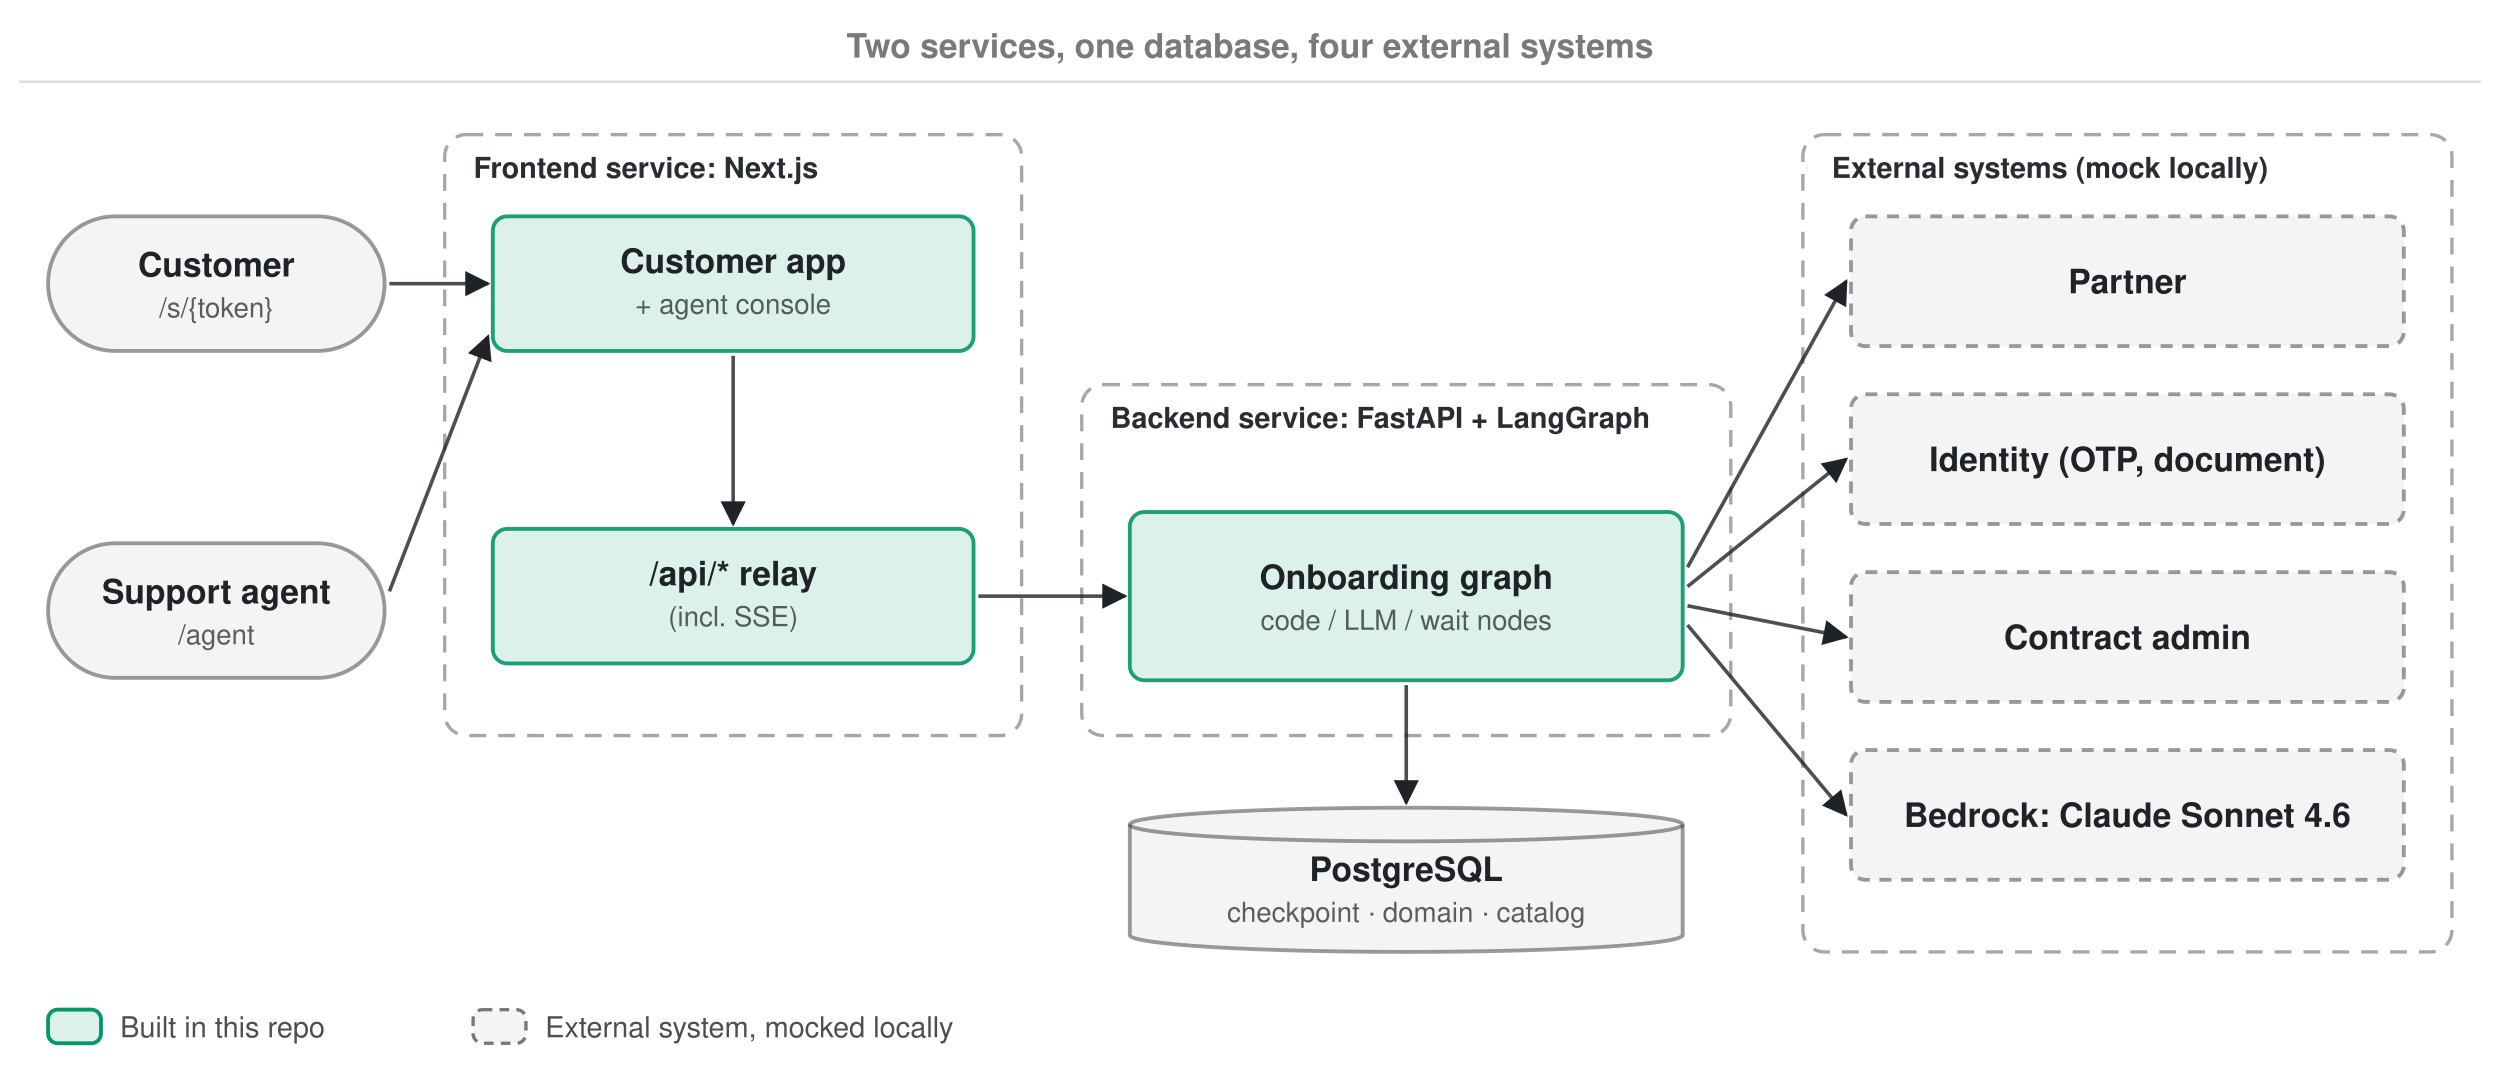
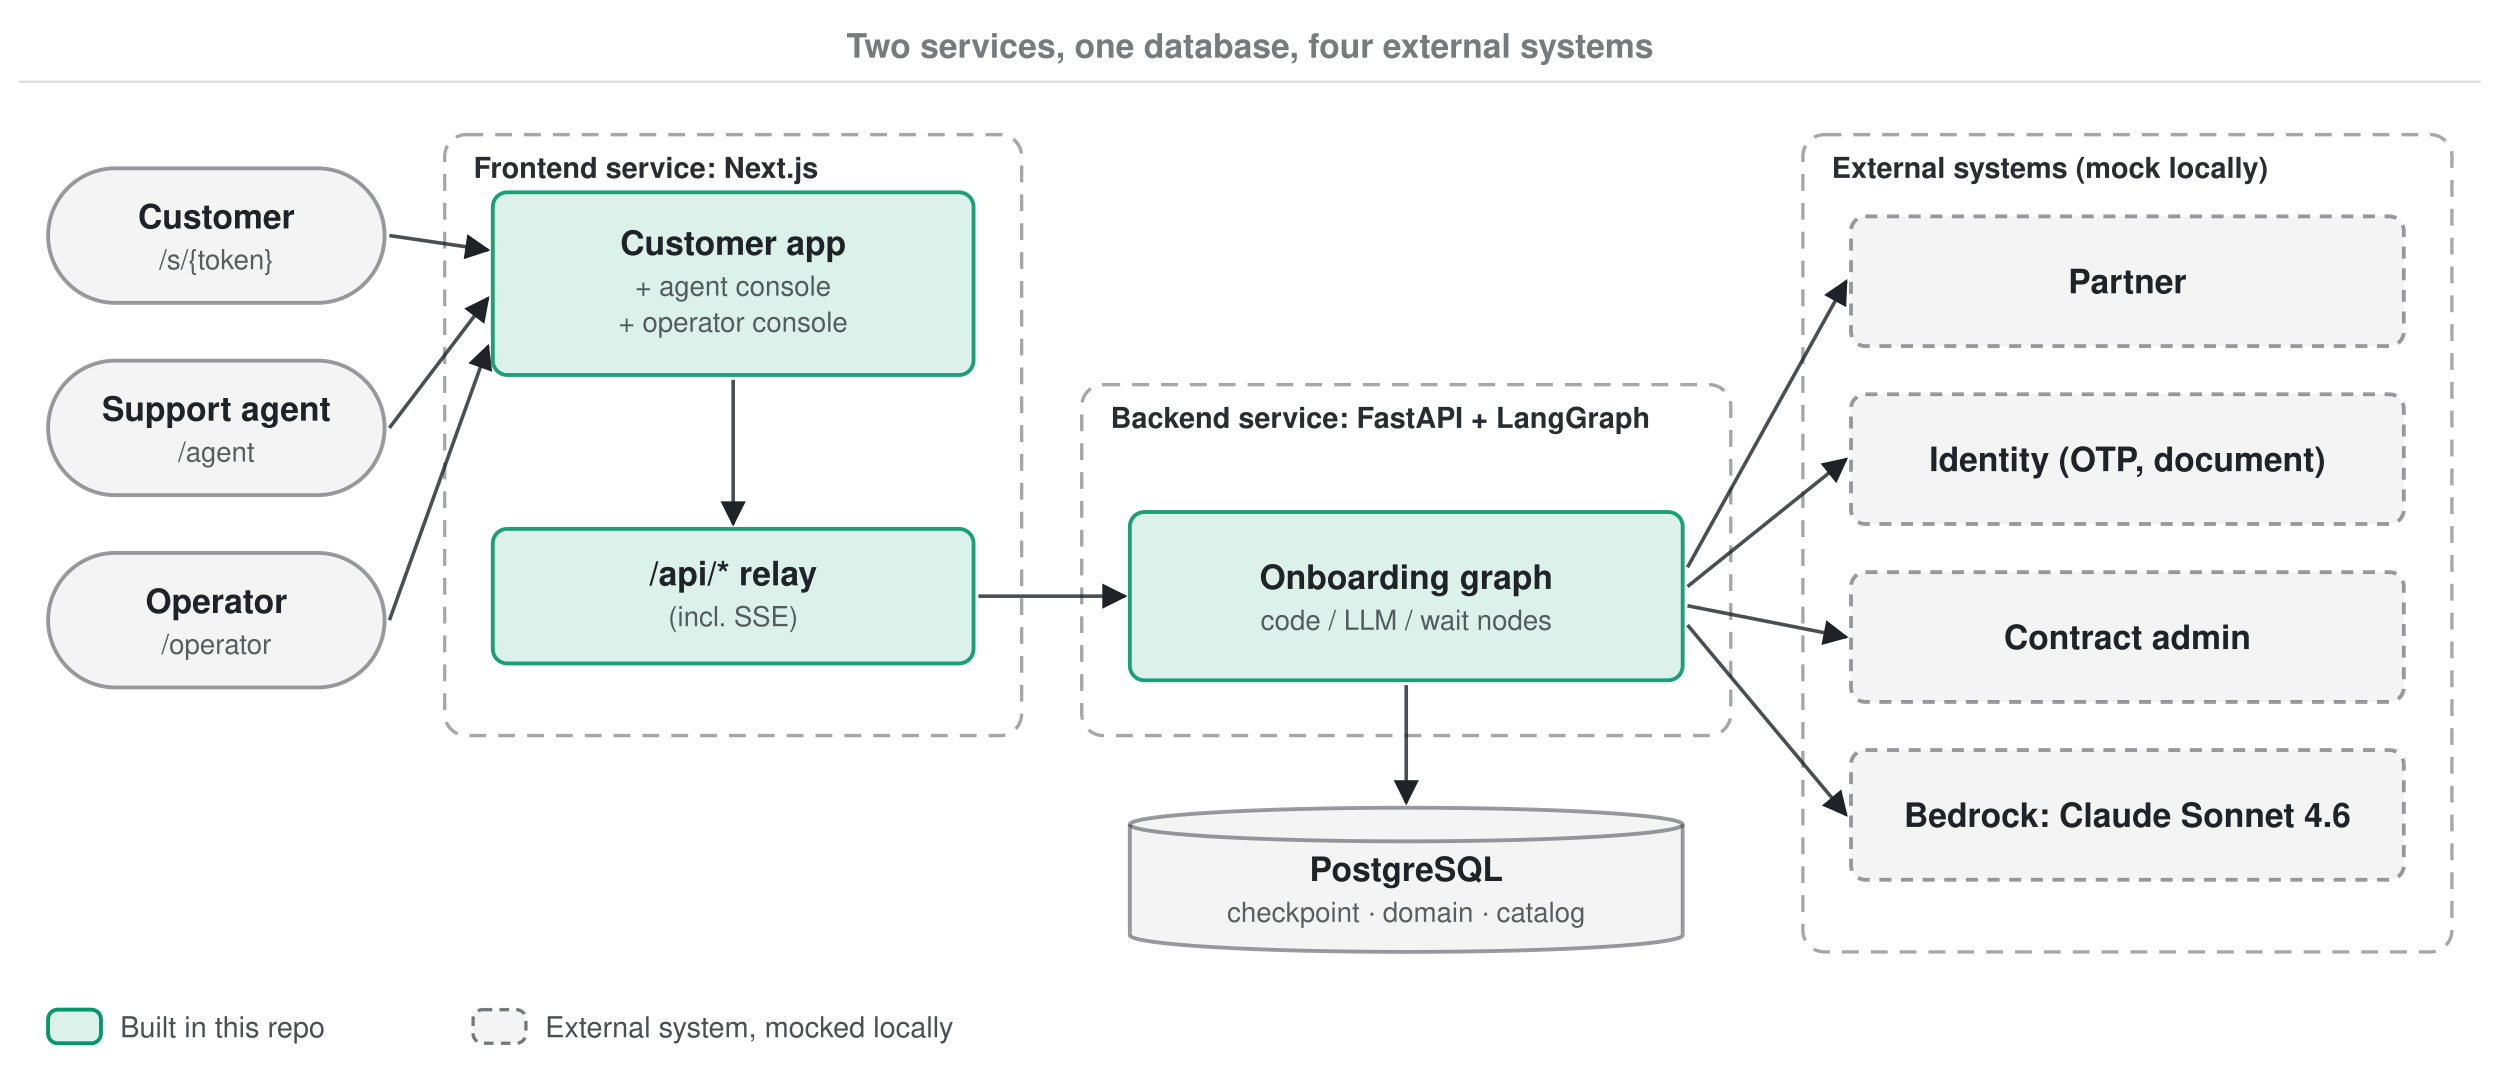
- <svg xmlns="http://www.w3.org/2000/svg" viewBox="0 0 1040 450" role="img" aria-label="Overview: customers and support agents use the Next.js frontend, which relays to the FastAPI and LangGraph backend; the backend uses PostgreSQL and four external systems that are mocked locally." style="width:100%;height:auto;max-width:1040px;display:block;margin:0 auto" font-family="inherit">
+ <svg xmlns="http://www.w3.org/2000/svg" viewBox="0 0 1040 450" role="img" aria-label="Overview: customers, support agents and operators use the Next.js frontend, which relays to the FastAPI and LangGraph backend; the backend uses PostgreSQL and four external systems that are mocked locally." style="width:100%;height:auto;max-width:1040px;display:block;margin:0 auto" font-family="inherit">
  <style>svg{color:#1f2328;background:#ffffff;font-family:-apple-system,BlinkMacSystemFont,'Segoe UI',Helvetica,Arial,sans-serif}</style>
  <defs>
    <marker id="sa1-a" viewBox="0 0 10 10" refX="9" refY="5" markerWidth="7" markerHeight="7" orient="auto-start-reverse">
      <path d="M0 0L10 5L0 10z" fill="currentColor" fill-opacity="1" />
    </marker>
    <marker id="sa1-g" viewBox="0 0 10 10" refX="9" refY="5" markerWidth="7" markerHeight="7" orient="auto-start-reverse">
      <path d="M0 0L10 5L0 10z" fill="currentColor" fill-opacity="0.5" />
    </marker>
    <marker id="sa1-o" viewBox="0 0 10 10" refX="9" refY="5" markerWidth="7" markerHeight="7" orient="auto-start-reverse">
      <path d="M0 0L10 5L0 10z" fill="#d97706" fill-opacity="1" />
    </marker>
    <marker id="sa1-n" viewBox="0 0 10 10" refX="9" refY="5" markerWidth="7" markerHeight="7" orient="auto-start-reverse">
      <path d="M0 0L10 5L0 10z" fill="#059669" fill-opacity="1" />
    </marker>
  </defs>
  <text x="520.0" y="24" font-size="14" text-anchor="middle" fill="currentColor" fill-opacity="0.6" font-weight="700">Two services, one database, four external systems</text>
  <line x1="8" y1="34" x2="1032" y2="34" stroke="currentColor" stroke-opacity="0.15" />
-   <rect x="20" y="90" width="140" height="56" rx="28.0" fill="currentColor" fill-opacity="0.05" stroke="currentColor" stroke-width="1.6" stroke-opacity="0.45" />
-   <text x="90.0" y="115.0" font-size="14" text-anchor="middle" fill="currentColor" font-weight="650">Customer</text>
-   <text x="90.0" y="132.0" font-size="11.5" text-anchor="middle" fill="currentColor" fill-opacity="0.72">/s/{token}</text>
-   <rect x="20" y="226" width="140" height="56" rx="28.0" fill="currentColor" fill-opacity="0.05" stroke="currentColor" stroke-width="1.6" stroke-opacity="0.45" />
-   <text x="90.0" y="251.0" font-size="14" text-anchor="middle" fill="currentColor" font-weight="650">Support agent</text>
-   <text x="90.0" y="268.0" font-size="11.5" text-anchor="middle" fill="currentColor" fill-opacity="0.72">/agent</text>
+   <rect x="20" y="70" width="140" height="56" rx="28.0" fill="currentColor" fill-opacity="0.05" stroke="currentColor" stroke-width="1.6" stroke-opacity="0.45" />
+   <text x="90.0" y="95.0" font-size="14" text-anchor="middle" fill="currentColor" font-weight="650">Customer</text>
+   <text x="90.0" y="112.0" font-size="11.5" text-anchor="middle" fill="currentColor" fill-opacity="0.72">/s/{token}</text>
+   <rect x="20" y="150" width="140" height="56" rx="28.0" fill="currentColor" fill-opacity="0.05" stroke="currentColor" stroke-width="1.6" stroke-opacity="0.45" />
+   <text x="90.0" y="175.0" font-size="14" text-anchor="middle" fill="currentColor" font-weight="650">Support agent</text>
+   <text x="90.0" y="192.0" font-size="11.5" text-anchor="middle" fill="currentColor" fill-opacity="0.72">/agent</text>
+   <rect x="20" y="230" width="140" height="56" rx="28.0" fill="currentColor" fill-opacity="0.05" stroke="currentColor" stroke-width="1.6" stroke-opacity="0.45" />
+   <text x="90.0" y="255.0" font-size="14" text-anchor="middle" fill="currentColor" font-weight="650">Operator</text>
+   <text x="90.0" y="272.0" font-size="11.5" text-anchor="middle" fill="currentColor" fill-opacity="0.72">/operator</text>
  <rect x="185" y="56" width="240" height="250" rx="9" fill="none" stroke="currentColor" stroke-opacity="0.4" stroke-width="1.4" stroke-dasharray="7 5" />
  <text x="197" y="74" font-size="12" text-anchor="start" fill="currentColor" fill-opacity="0.95" font-weight="700">Frontend service: Next.js</text>
-   <rect x="205" y="90" width="200" height="56" rx="6" fill="#059669" fill-opacity="0.14" stroke="#059669" stroke-width="1.6" stroke-opacity="0.9" />
-   <text x="305.0" y="113.5" font-size="14" text-anchor="middle" fill="currentColor" font-weight="650">Customer app</text>
-   <text x="305.0" y="130.5" font-size="11.5" text-anchor="middle" fill="currentColor" fill-opacity="0.72">+ agent console</text>
+   <rect x="205" y="80" width="200" height="76" rx="6" fill="#059669" fill-opacity="0.14" stroke="#059669" stroke-width="1.6" stroke-opacity="0.9" />
+   <text x="305.0" y="106.0" font-size="14" text-anchor="middle" fill="currentColor" font-weight="650">Customer app</text>
+   <text x="305.0" y="123.0" font-size="11.5" text-anchor="middle" fill="currentColor" fill-opacity="0.72">+ agent console</text>
+   <text x="305.0" y="138.0" font-size="11.5" text-anchor="middle" fill="currentColor" fill-opacity="0.72">+ operator console</text>
  <rect x="205" y="220" width="200" height="56" rx="6" fill="#059669" fill-opacity="0.14" stroke="#059669" stroke-width="1.6" stroke-opacity="0.9" />
  <text x="305.0" y="243.5" font-size="14" text-anchor="middle" fill="currentColor" font-weight="650">/api/* relay</text>
  <text x="305.0" y="260.5" font-size="11.5" text-anchor="middle" fill="currentColor" fill-opacity="0.72">(incl. SSE)</text>
  <rect x="450" y="160" width="270" height="146" rx="9" fill="none" stroke="currentColor" stroke-opacity="0.4" stroke-width="1.4" stroke-dasharray="7 5" />
  <text x="462" y="178" font-size="12" text-anchor="start" fill="currentColor" fill-opacity="0.95" font-weight="700">Backend service: FastAPI + LangGraph</text>
  <rect x="470" y="213" width="230" height="70" rx="6" fill="#059669" fill-opacity="0.14" stroke="#059669" stroke-width="1.6" stroke-opacity="0.9" />
  <text x="585.0" y="245.0" font-size="14" text-anchor="middle" fill="currentColor" font-weight="650">Onboarding graph</text>
  <text x="585.0" y="262.0" font-size="11.5" text-anchor="middle" fill="currentColor" fill-opacity="0.72">code / LLM / wait nodes</text>
  <path d="M470 343 A115.0 7 0 0 1 700 343 V389 A115.0 7 0 0 1 470 389 Z" fill="currentColor" fill-opacity="0.05" stroke="currentColor" stroke-opacity="0.45" stroke-width="1.6" />
  <path d="M470 343 A115.0 7 0 0 0 700 343" fill="none" stroke="currentColor" stroke-opacity="0.45" stroke-width="1.6" />
  <text x="585.0" y="366.5" font-size="14" text-anchor="middle" fill="currentColor" font-weight="650">PostgreSQL</text>
  <text x="585.0" y="383.5" font-size="11.5" text-anchor="middle" fill="currentColor" fill-opacity="0.72">checkpoint · domain · catalog</text>
  <rect x="750" y="56" width="270" height="340" rx="9" fill="none" stroke="currentColor" stroke-opacity="0.4" stroke-width="1.4" stroke-dasharray="7 5" />
  <text x="762" y="74" font-size="12" text-anchor="start" fill="currentColor" fill-opacity="0.95" font-weight="700">External systems (mock locally)</text>
  <rect x="770" y="90" width="230" height="54" rx="6" fill="currentColor" fill-opacity="0.05" stroke="currentColor" stroke-width="1.6" stroke-opacity="0.45" stroke-dasharray="5 4" />
  <text x="885.0" y="122.0" font-size="14" text-anchor="middle" fill="currentColor" font-weight="650">Partner</text>
  <rect x="770" y="164" width="230" height="54" rx="6" fill="currentColor" fill-opacity="0.05" stroke="currentColor" stroke-width="1.6" stroke-opacity="0.45" stroke-dasharray="5 4" />
  <text x="885.0" y="196.0" font-size="14" text-anchor="middle" fill="currentColor" font-weight="650">Identity (OTP, document)</text>
  <rect x="770" y="238" width="230" height="54" rx="6" fill="currentColor" fill-opacity="0.05" stroke="currentColor" stroke-width="1.6" stroke-opacity="0.45" stroke-dasharray="5 4" />
  <text x="885.0" y="270.0" font-size="14" text-anchor="middle" fill="currentColor" font-weight="650">Contract admin</text>
  <rect x="770" y="312" width="230" height="54" rx="6" fill="currentColor" fill-opacity="0.05" stroke="currentColor" stroke-width="1.6" stroke-opacity="0.45" stroke-dasharray="5 4" />
  <text x="885.0" y="344.0" font-size="14" text-anchor="middle" fill="currentColor" font-weight="650">Bedrock: Claude Sonnet 4.6</text>
-   <line x1="162" y1="118" x2="203" y2="118" stroke="currentColor" stroke-opacity="0.8" stroke-width="1.5" marker-end="url(#sa1-a)" />
-   <line x1="162" y1="246" x2="203" y2="140" stroke="currentColor" stroke-opacity="0.8" stroke-width="1.5" marker-end="url(#sa1-a)" />
-   <line x1="305" y1="148" x2="305" y2="218" stroke="currentColor" stroke-opacity="0.8" stroke-width="1.5" marker-end="url(#sa1-a)" />
+   <line x1="162" y1="98" x2="203" y2="104" stroke="currentColor" stroke-opacity="0.8" stroke-width="1.5" marker-end="url(#sa1-a)" />
+   <line x1="162" y1="178" x2="203" y2="124" stroke="currentColor" stroke-opacity="0.8" stroke-width="1.5" marker-end="url(#sa1-a)" />
+   <line x1="162" y1="258" x2="203" y2="144" stroke="currentColor" stroke-opacity="0.8" stroke-width="1.5" marker-end="url(#sa1-a)" />
+   <line x1="305" y1="158" x2="305" y2="218" stroke="currentColor" stroke-opacity="0.8" stroke-width="1.5" marker-end="url(#sa1-a)" />
  <line x1="407" y1="248" x2="468" y2="248" stroke="currentColor" stroke-opacity="0.8" stroke-width="1.5" marker-end="url(#sa1-a)" />
  <line x1="585" y1="285" x2="585" y2="334" stroke="currentColor" stroke-opacity="0.8" stroke-width="1.5" marker-end="url(#sa1-a)" />
  <line x1="702" y1="236" x2="768" y2="117" stroke="currentColor" stroke-opacity="0.8" stroke-width="1.5" marker-end="url(#sa1-a)" />
  <line x1="702" y1="244" x2="768" y2="191" stroke="currentColor" stroke-opacity="0.8" stroke-width="1.5" marker-end="url(#sa1-a)" />
  <line x1="702" y1="252" x2="768" y2="265" stroke="currentColor" stroke-opacity="0.8" stroke-width="1.5" marker-end="url(#sa1-a)" />
  <line x1="702" y1="260" x2="768" y2="339" stroke="currentColor" stroke-opacity="0.8" stroke-width="1.5" marker-end="url(#sa1-a)" />
  <rect x="20" y="420" width="22" height="14" rx="4" fill="#059669" fill-opacity="0.14" stroke="#059669" stroke-width="1.6" />
  <text x="50" y="431.5" font-size="12" text-anchor="start" fill="currentColor" fill-opacity="0.8" font-weight="400">Built in this repo</text>
  <rect x="196.8" y="420" width="22" height="14" rx="4" fill="currentColor" fill-opacity="0.05" stroke="currentColor" stroke-opacity="0.6" stroke-width="1.4" stroke-dasharray="4 3" />
  <text x="226.8" y="431.5" font-size="12" text-anchor="start" fill="currentColor" fill-opacity="0.8" font-weight="400">External system, mocked locally</text>
</svg>
